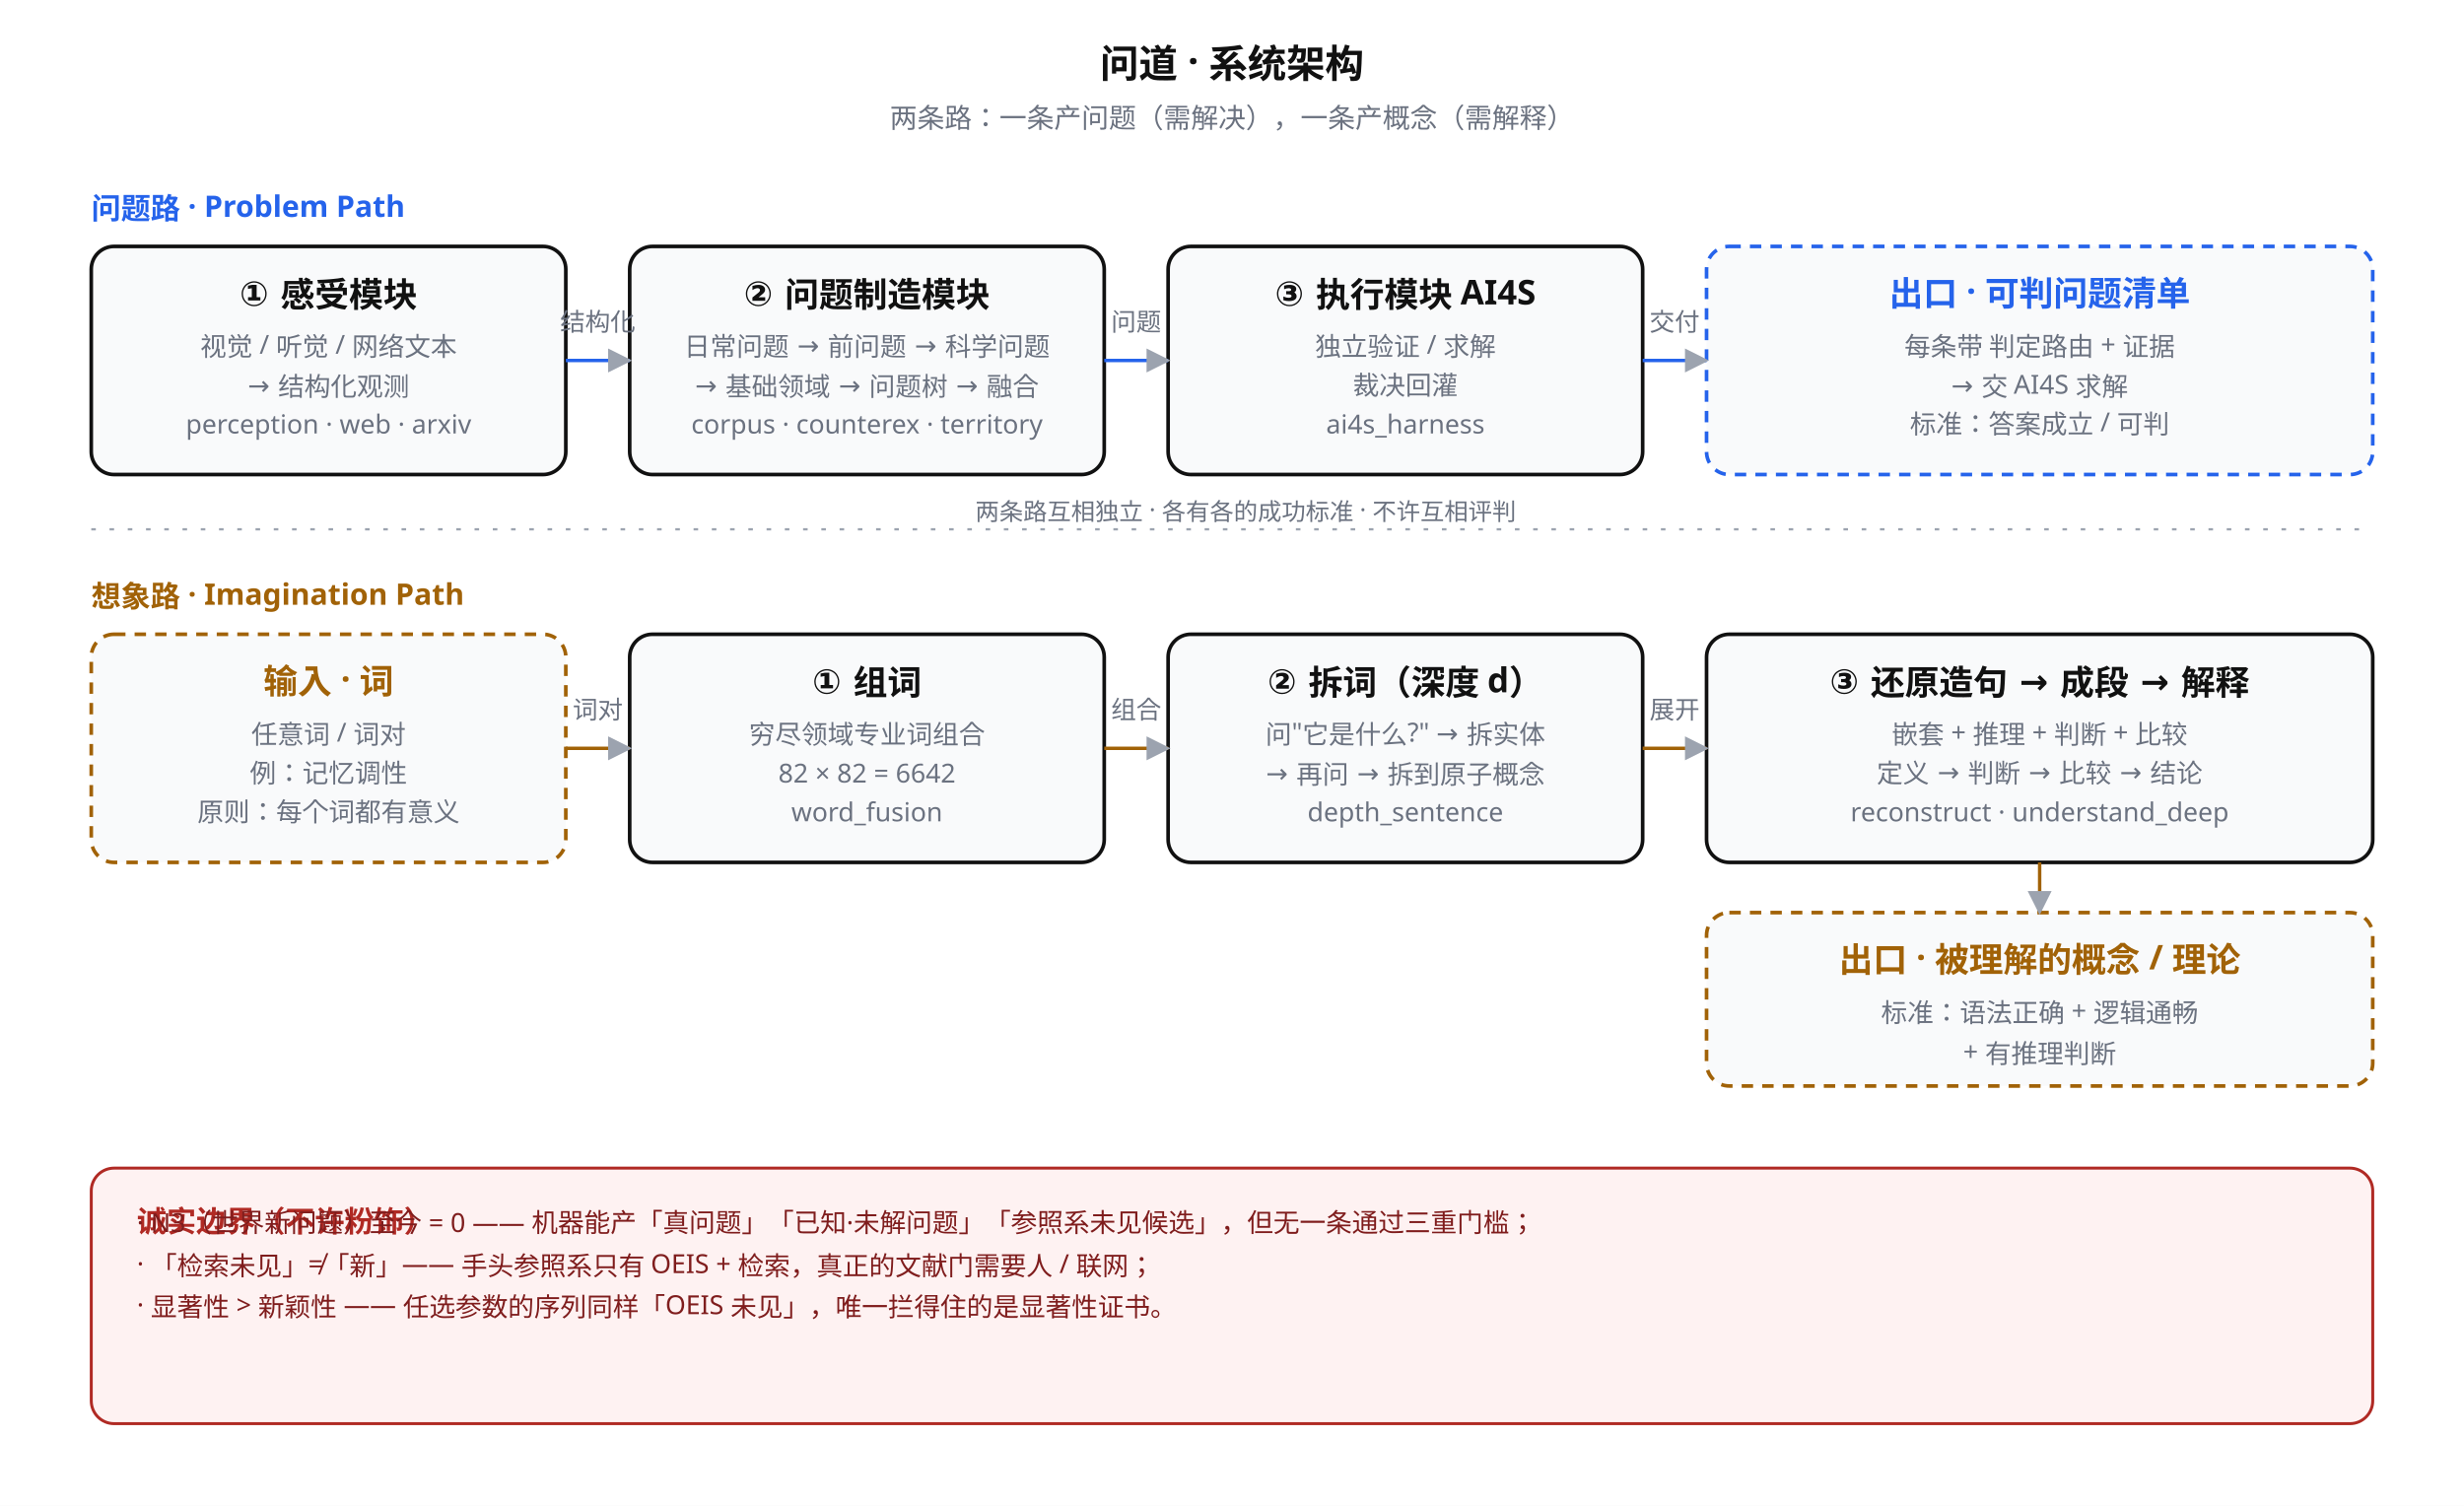
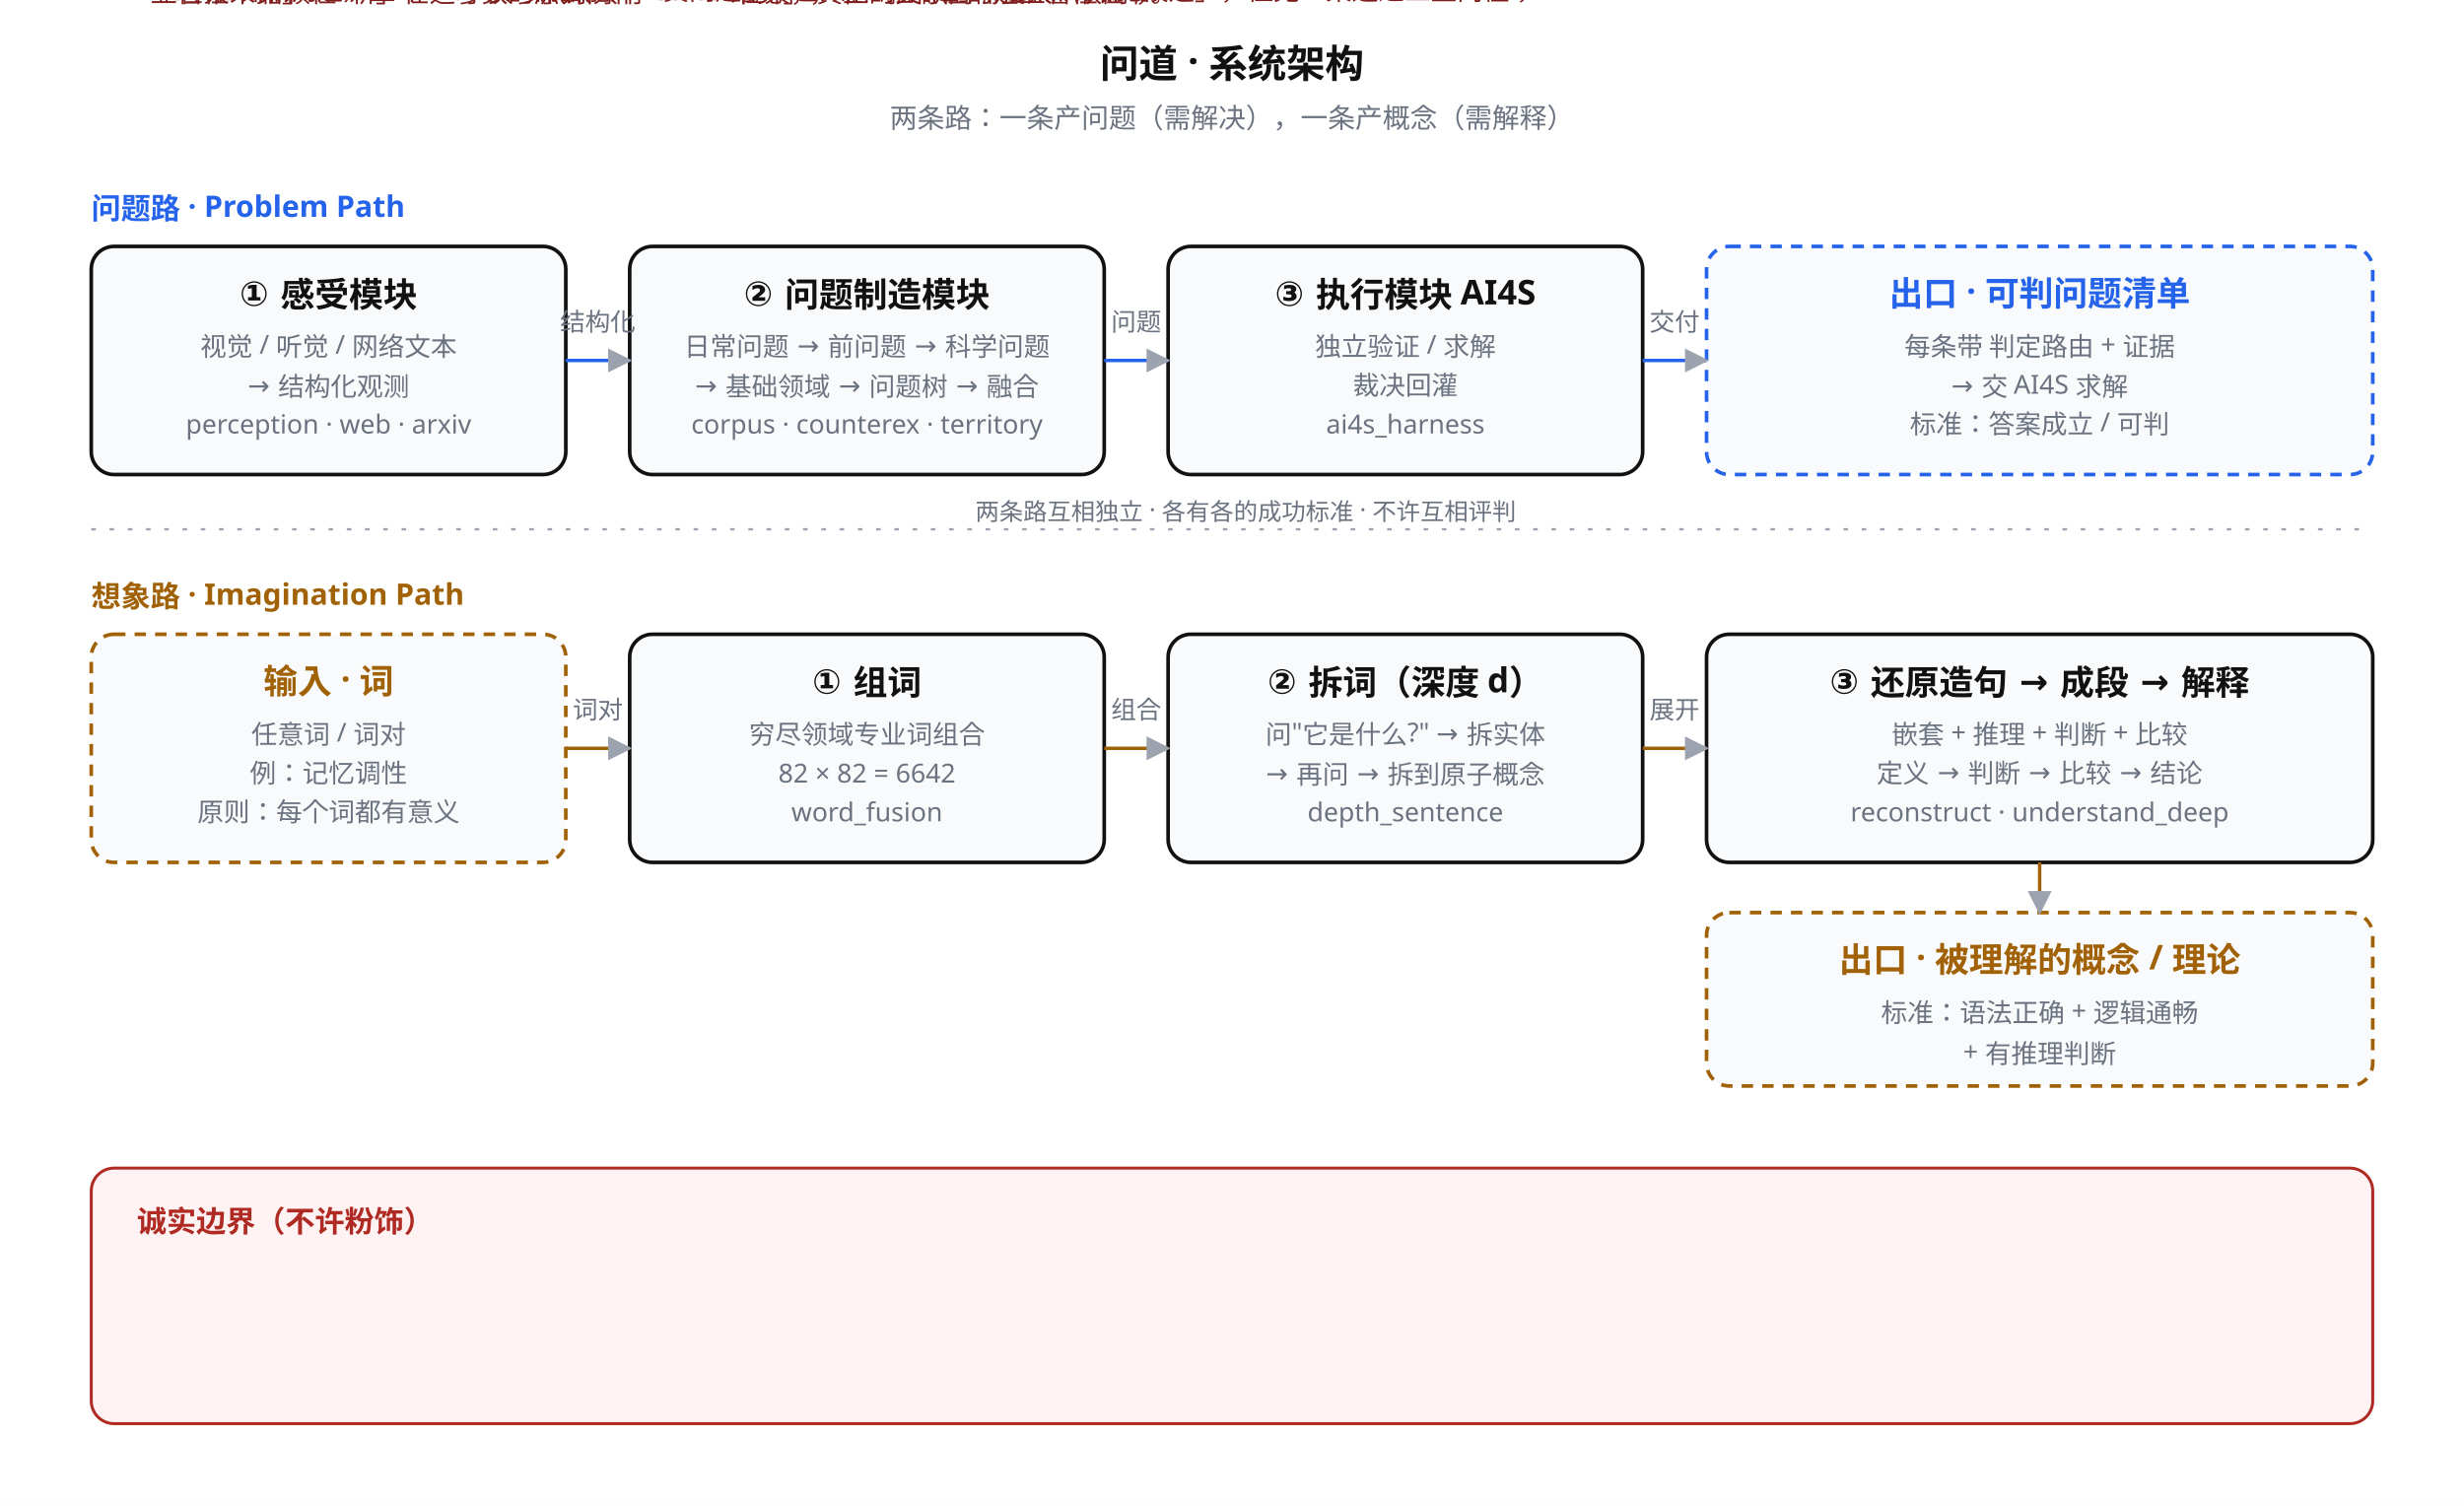
<svg xmlns="http://www.w3.org/2000/svg" viewBox="0 0 1080 660" width="100%" font-family="Segoe UI,Microsoft YaHei,sans-serif">
  <defs>
    <marker id="ah" viewBox="0 0 10 10" refX="9" refY="5" markerWidth="7" markerHeight="7" orient="auto-start-reverse">
      <path d="M0,0 L10,5 L0,10 z" fill="#9ca3af" />
    </marker>
    <marker id="ahb" viewBox="0 0 10 10" refX="9" refY="5" markerWidth="7" markerHeight="7" orient="auto-start-reverse">
      <path d="M0,0 L10,5 L0,10 z" fill="#2563eb" />
    </marker>
    <marker id="ahr" viewBox="0 0 10 10" refX="9" refY="5" markerWidth="7" markerHeight="7" orient="auto-start-reverse">
      <path d="M0,0 L10,5 L0,10 z" fill="#b02a24" />
    </marker>
  </defs>
  <rect width="1080" height="660" fill="#ffffff" />
  <text x="540.0" y="34" text-anchor="middle" font-size="17" font-weight="700" fill="#111111">问道 · 系统架构</text>
  <text x="540.0" y="56" text-anchor="middle" font-size="12" fill="#6b7280">两条路：一条产问题（需解决），一条产概念（需解释）</text>
  <text x="40" y="96" font-size="13" font-weight="700" fill="#2563eb">问题路 · Problem Path</text>
  <rect x="40" y="108" width="208" height="100" rx="10" fill="#f9fafb" stroke="#111111" stroke-width="1.6" />
  <text x="144.0" y="134" text-anchor="middle" font-size="15" font-weight="700" fill="#111111">① 感受模块</text>
  <text x="144.0" y="156" text-anchor="middle" font-size="11.5" fill="#6b7280">视觉 / 听觉 / 网络文本</text>
  <text x="144.0" y="173" text-anchor="middle" font-size="11.5" fill="#6b7280">→ 结构化观测</text>
  <text x="144.0" y="190" text-anchor="middle" font-size="11.5" fill="#6b7280">perception · web · arxiv</text>
  <rect x="276" y="108" width="208" height="100" rx="10" fill="#f9fafb" stroke="#111111" stroke-width="1.6" />
  <text x="380.0" y="134" text-anchor="middle" font-size="15" font-weight="700" fill="#111111">② 问题制造模块</text>
  <text x="380.0" y="156" text-anchor="middle" font-size="11.5" fill="#6b7280">日常问题 → 前问题 → 科学问题</text>
  <text x="380.0" y="173" text-anchor="middle" font-size="11.5" fill="#6b7280">→ 基础领域 → 问题树 → 融合</text>
  <text x="380.0" y="190" text-anchor="middle" font-size="11.5" fill="#6b7280">corpus · counterex · territory</text>
  <rect x="512" y="108" width="208" height="100" rx="10" fill="#f9fafb" stroke="#111111" stroke-width="1.6" />
  <text x="616.0" y="134" text-anchor="middle" font-size="15" font-weight="700" fill="#111111">③ 执行模块 AI4S</text>
  <text x="616.0" y="156" text-anchor="middle" font-size="11.5" fill="#6b7280">独立验证 / 求解</text>
  <text x="616.0" y="173" text-anchor="middle" font-size="11.5" fill="#6b7280">裁决回灌</text>
  <text x="616.0" y="190" text-anchor="middle" font-size="11.5" fill="#6b7280">ai4s_harness</text>
  <rect x="748" y="108" width="292" height="100" rx="10" fill="#f9fafb" stroke="#2563eb" stroke-width="1.6" stroke-dasharray="5 4" />
  <text x="894.0" y="134" text-anchor="middle" font-size="15" font-weight="700" fill="#2563eb">出口 · 可判问题清单</text>
  <text x="894.0" y="156" text-anchor="middle" font-size="11.5" fill="#6b7280">每条带 判定路由 + 证据</text>
  <text x="894.0" y="173" text-anchor="middle" font-size="11.5" fill="#6b7280">→ 交 AI4S 求解</text>
  <text x="894.0" y="190" text-anchor="middle" font-size="11.5" fill="#6b7280">标准：答案成立 / 可判</text>
  <path d="M248,158 L276,158" stroke="#2563eb" stroke-width="1.5" marker-end="url(#ah)" fill="none" />
  <text x="262" y="145" text-anchor="middle" font-size="11" fill="#6b7280">结构化</text>
  <path d="M484,158 L512,158" stroke="#2563eb" stroke-width="1.5" marker-end="url(#ah)" fill="none" />
  <text x="498" y="145" text-anchor="middle" font-size="11" fill="#6b7280">问题</text>
  <path d="M720,158 L748,158" stroke="#2563eb" stroke-width="1.5" marker-end="url(#ah)" fill="none" />
  <text x="734" y="145" text-anchor="middle" font-size="11" fill="#6b7280">交付</text>
  <text x="40" y="266" font-size="13" font-weight="700" fill="#a16207">想象路 · Imagination Path</text>
  <rect x="40" y="278" width="208" height="100" rx="10" fill="#f9fafb" stroke="#a16207" stroke-width="1.6" stroke-dasharray="5 4" />
  <text x="144.0" y="304" text-anchor="middle" font-size="15" font-weight="700" fill="#a16207">输入 · 词</text>
  <text x="144.0" y="326" text-anchor="middle" font-size="11.5" fill="#6b7280">任意词 / 词对</text>
  <text x="144.0" y="343" text-anchor="middle" font-size="11.5" fill="#6b7280">例：记忆调性</text>
  <text x="144.0" y="360" text-anchor="middle" font-size="11.5" fill="#6b7280">原则：每个词都有意义</text>
  <rect x="276" y="278" width="208" height="100" rx="10" fill="#f9fafb" stroke="#111111" stroke-width="1.6" />
  <text x="380.0" y="304" text-anchor="middle" font-size="15" font-weight="700" fill="#111111">① 组词</text>
  <text x="380.0" y="326" text-anchor="middle" font-size="11.5" fill="#6b7280">穷尽领域专业词组合</text>
  <text x="380.0" y="343" text-anchor="middle" font-size="11.5" fill="#6b7280">82 × 82 = 6642</text>
  <text x="380.0" y="360" text-anchor="middle" font-size="11.5" fill="#6b7280">word_fusion</text>
  <rect x="512" y="278" width="208" height="100" rx="10" fill="#f9fafb" stroke="#111111" stroke-width="1.6" />
  <text x="616.0" y="304" text-anchor="middle" font-size="15" font-weight="700" fill="#111111">② 拆词（深度 d）</text>
  <text x="616.0" y="326" text-anchor="middle" font-size="11.5" fill="#6b7280">问"它是什么?" → 拆实体</text>
  <text x="616.0" y="343" text-anchor="middle" font-size="11.5" fill="#6b7280">→ 再问 → 拆到原子概念</text>
  <text x="616.0" y="360" text-anchor="middle" font-size="11.5" fill="#6b7280">depth_sentence</text>
  <rect x="748" y="278" width="292" height="100" rx="10" fill="#f9fafb" stroke="#111111" stroke-width="1.6" />
  <text x="894.0" y="304" text-anchor="middle" font-size="15" font-weight="700" fill="#111111">③ 还原造句 → 成段 → 解释</text>
  <text x="894.0" y="326" text-anchor="middle" font-size="11.5" fill="#6b7280">嵌套 + 推理 + 判断 + 比较</text>
  <text x="894.0" y="343" text-anchor="middle" font-size="11.5" fill="#6b7280">定义 → 判断 → 比较 → 结论</text>
  <text x="894.0" y="360" text-anchor="middle" font-size="11.5" fill="#6b7280">reconstruct · understand_deep</text>
  <path d="M248,328 L276,328" stroke="#a16207" stroke-width="1.5" marker-end="url(#ah)" fill="none" />
  <text x="262" y="315" text-anchor="middle" font-size="11" fill="#6b7280">词对</text>
  <path d="M484,328 L512,328" stroke="#a16207" stroke-width="1.5" marker-end="url(#ah)" fill="none" />
  <text x="498" y="315" text-anchor="middle" font-size="11" fill="#6b7280">组合</text>
  <path d="M720,328 L748,328" stroke="#a16207" stroke-width="1.5" marker-end="url(#ah)" fill="none" />
  <text x="734" y="315" text-anchor="middle" font-size="11" fill="#6b7280">展开</text>
  <rect x="748" y="400" width="292" height="76" rx="10" fill="#f9fafb" stroke="#a16207" stroke-width="1.6" stroke-dasharray="5 4" />
  <text x="894.0" y="426" text-anchor="middle" font-size="15" font-weight="700" fill="#a16207">出口 · 被理解的概念 / 理论</text>
  <text x="894.0" y="448" text-anchor="middle" font-size="11.5" fill="#6b7280">标准：语法正确 + 逻辑通畅</text>
  <text x="894.0" y="465" text-anchor="middle" font-size="11.5" fill="#6b7280">     + 有推理判断</text>
  <path d="M894,378 L894,400" stroke="#a16207" stroke-width="1.5" marker-end="url(#ah)" fill="none" />
  <line x1="40" y1="232" x2="1040" y2="232" stroke="#9ca3af" stroke-width="1" stroke-dasharray="2 6" />
  <text x="546" y="228" text-anchor="middle" font-size="10.5" fill="#6b7280">两条路互相独立 · 各有各的成功标准 · 不许互相评判</text>
  <rect x="40" y="512" width="1000" height="112" rx="10" fill="#fef2f2" stroke="#b02a24" stroke-width="1.3" />
  <text x="60" y="540" font-size="13" font-weight="700" fill="#b02a24">诚实边界（不许粉饰）</text>
-   <text x="60" y="540" font-size="11.5" fill="#7f1d1d">· N3（世界新问题）至今 = 0 —— 机器能产「真问题」「已知·未解问题」「参照系未见候选」，但无一条通过三重门槛；</text>
-   <text x="60" y="558" font-size="11.5" fill="#7f1d1d">· 「检索未见」≠「新」—— 手头参照系只有 OEIS + 检索，真正的文献门需要人 / 联网；</text>
-   <text x="60" y="576" font-size="11.5" fill="#7f1d1d">· 显著性 &gt; 新颖性 —— 任选参数的序列同样「OEIS 未见」，唯一拦得住的是显著性证书。</text>
+   <text x="60" y="565 + i * 20" font-size="11.5" fill="#7f1d1d">· N3（世界新问题）至今 = 0 —— 机器能产「真问题」「已知·未解问题」「参照系未见候选」，但无一条通过三重门槛；</text>
+   <text x="60" y="565 + i * 20" font-size="11.5" fill="#7f1d1d">· 「检索未见」≠「新」—— 手头参照系只有 OEIS + 检索，真正的文献门需要人 / 联网；</text>
+   <text x="60" y="565 + i * 20" font-size="11.5" fill="#7f1d1d">· 显著性 &gt; 新颖性 —— 任选参数的序列同样「OEIS 未见」，唯一拦得住的是显著性证书。</text>
</svg>
